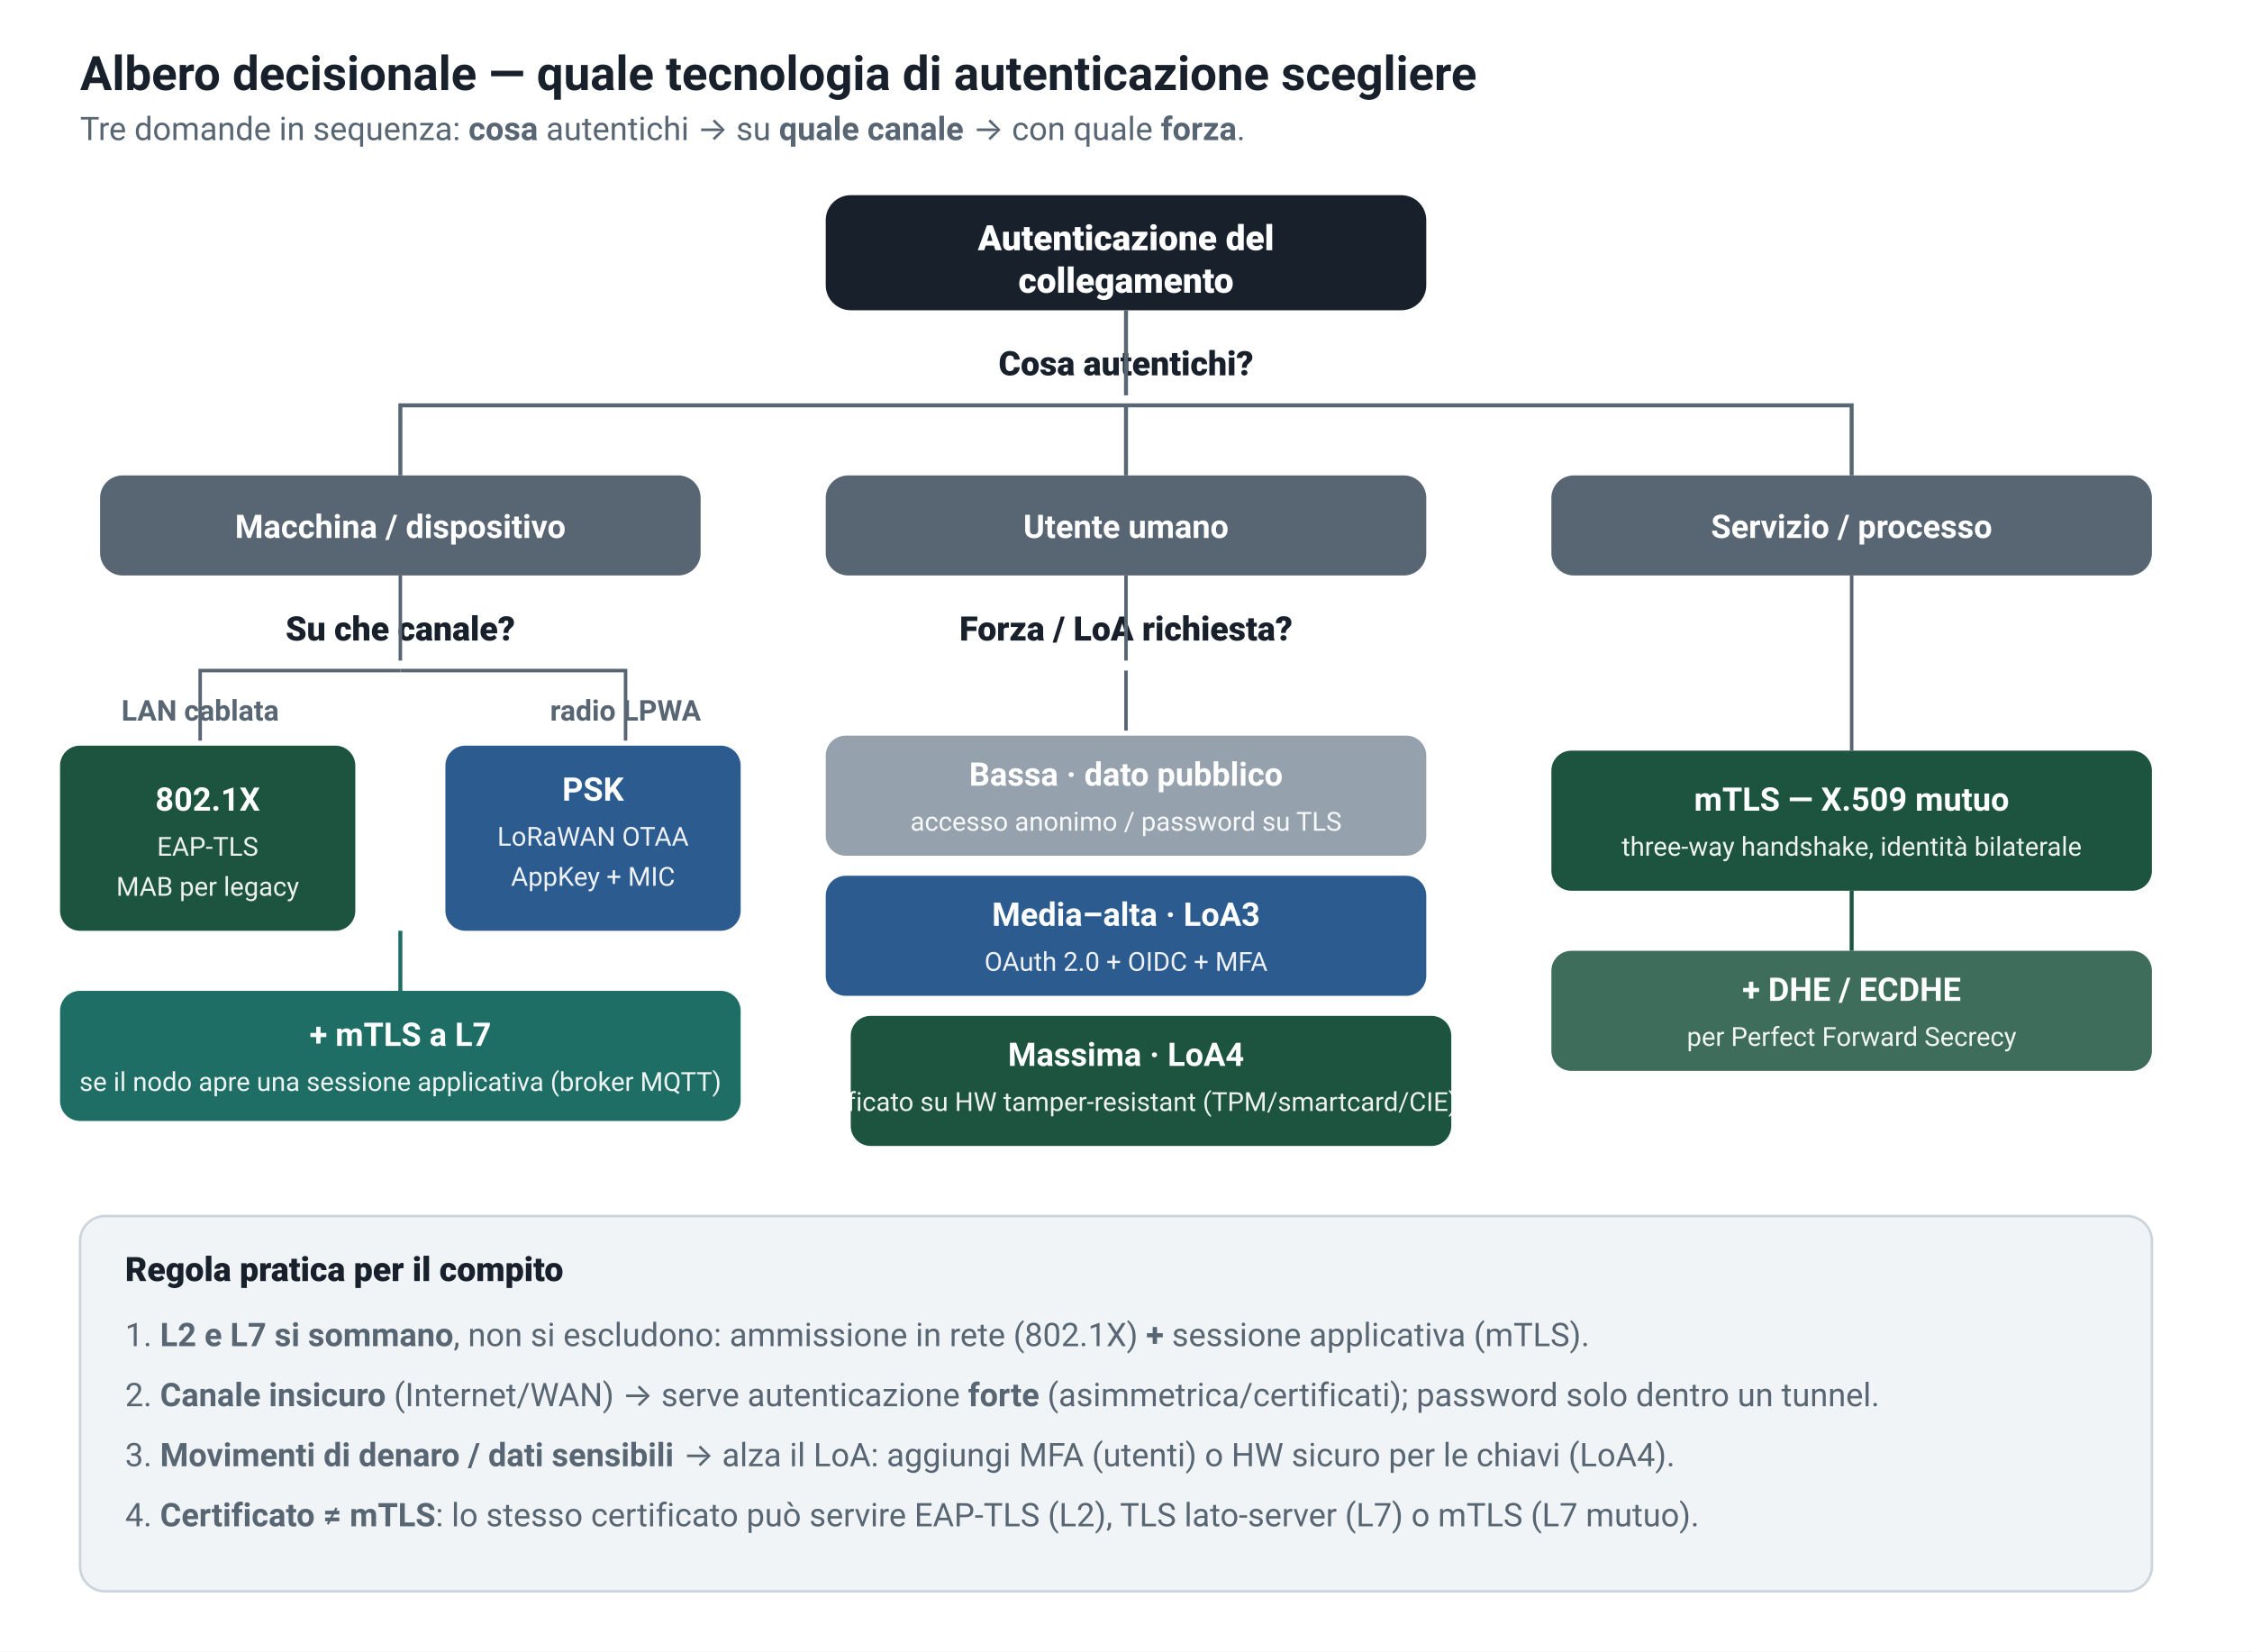
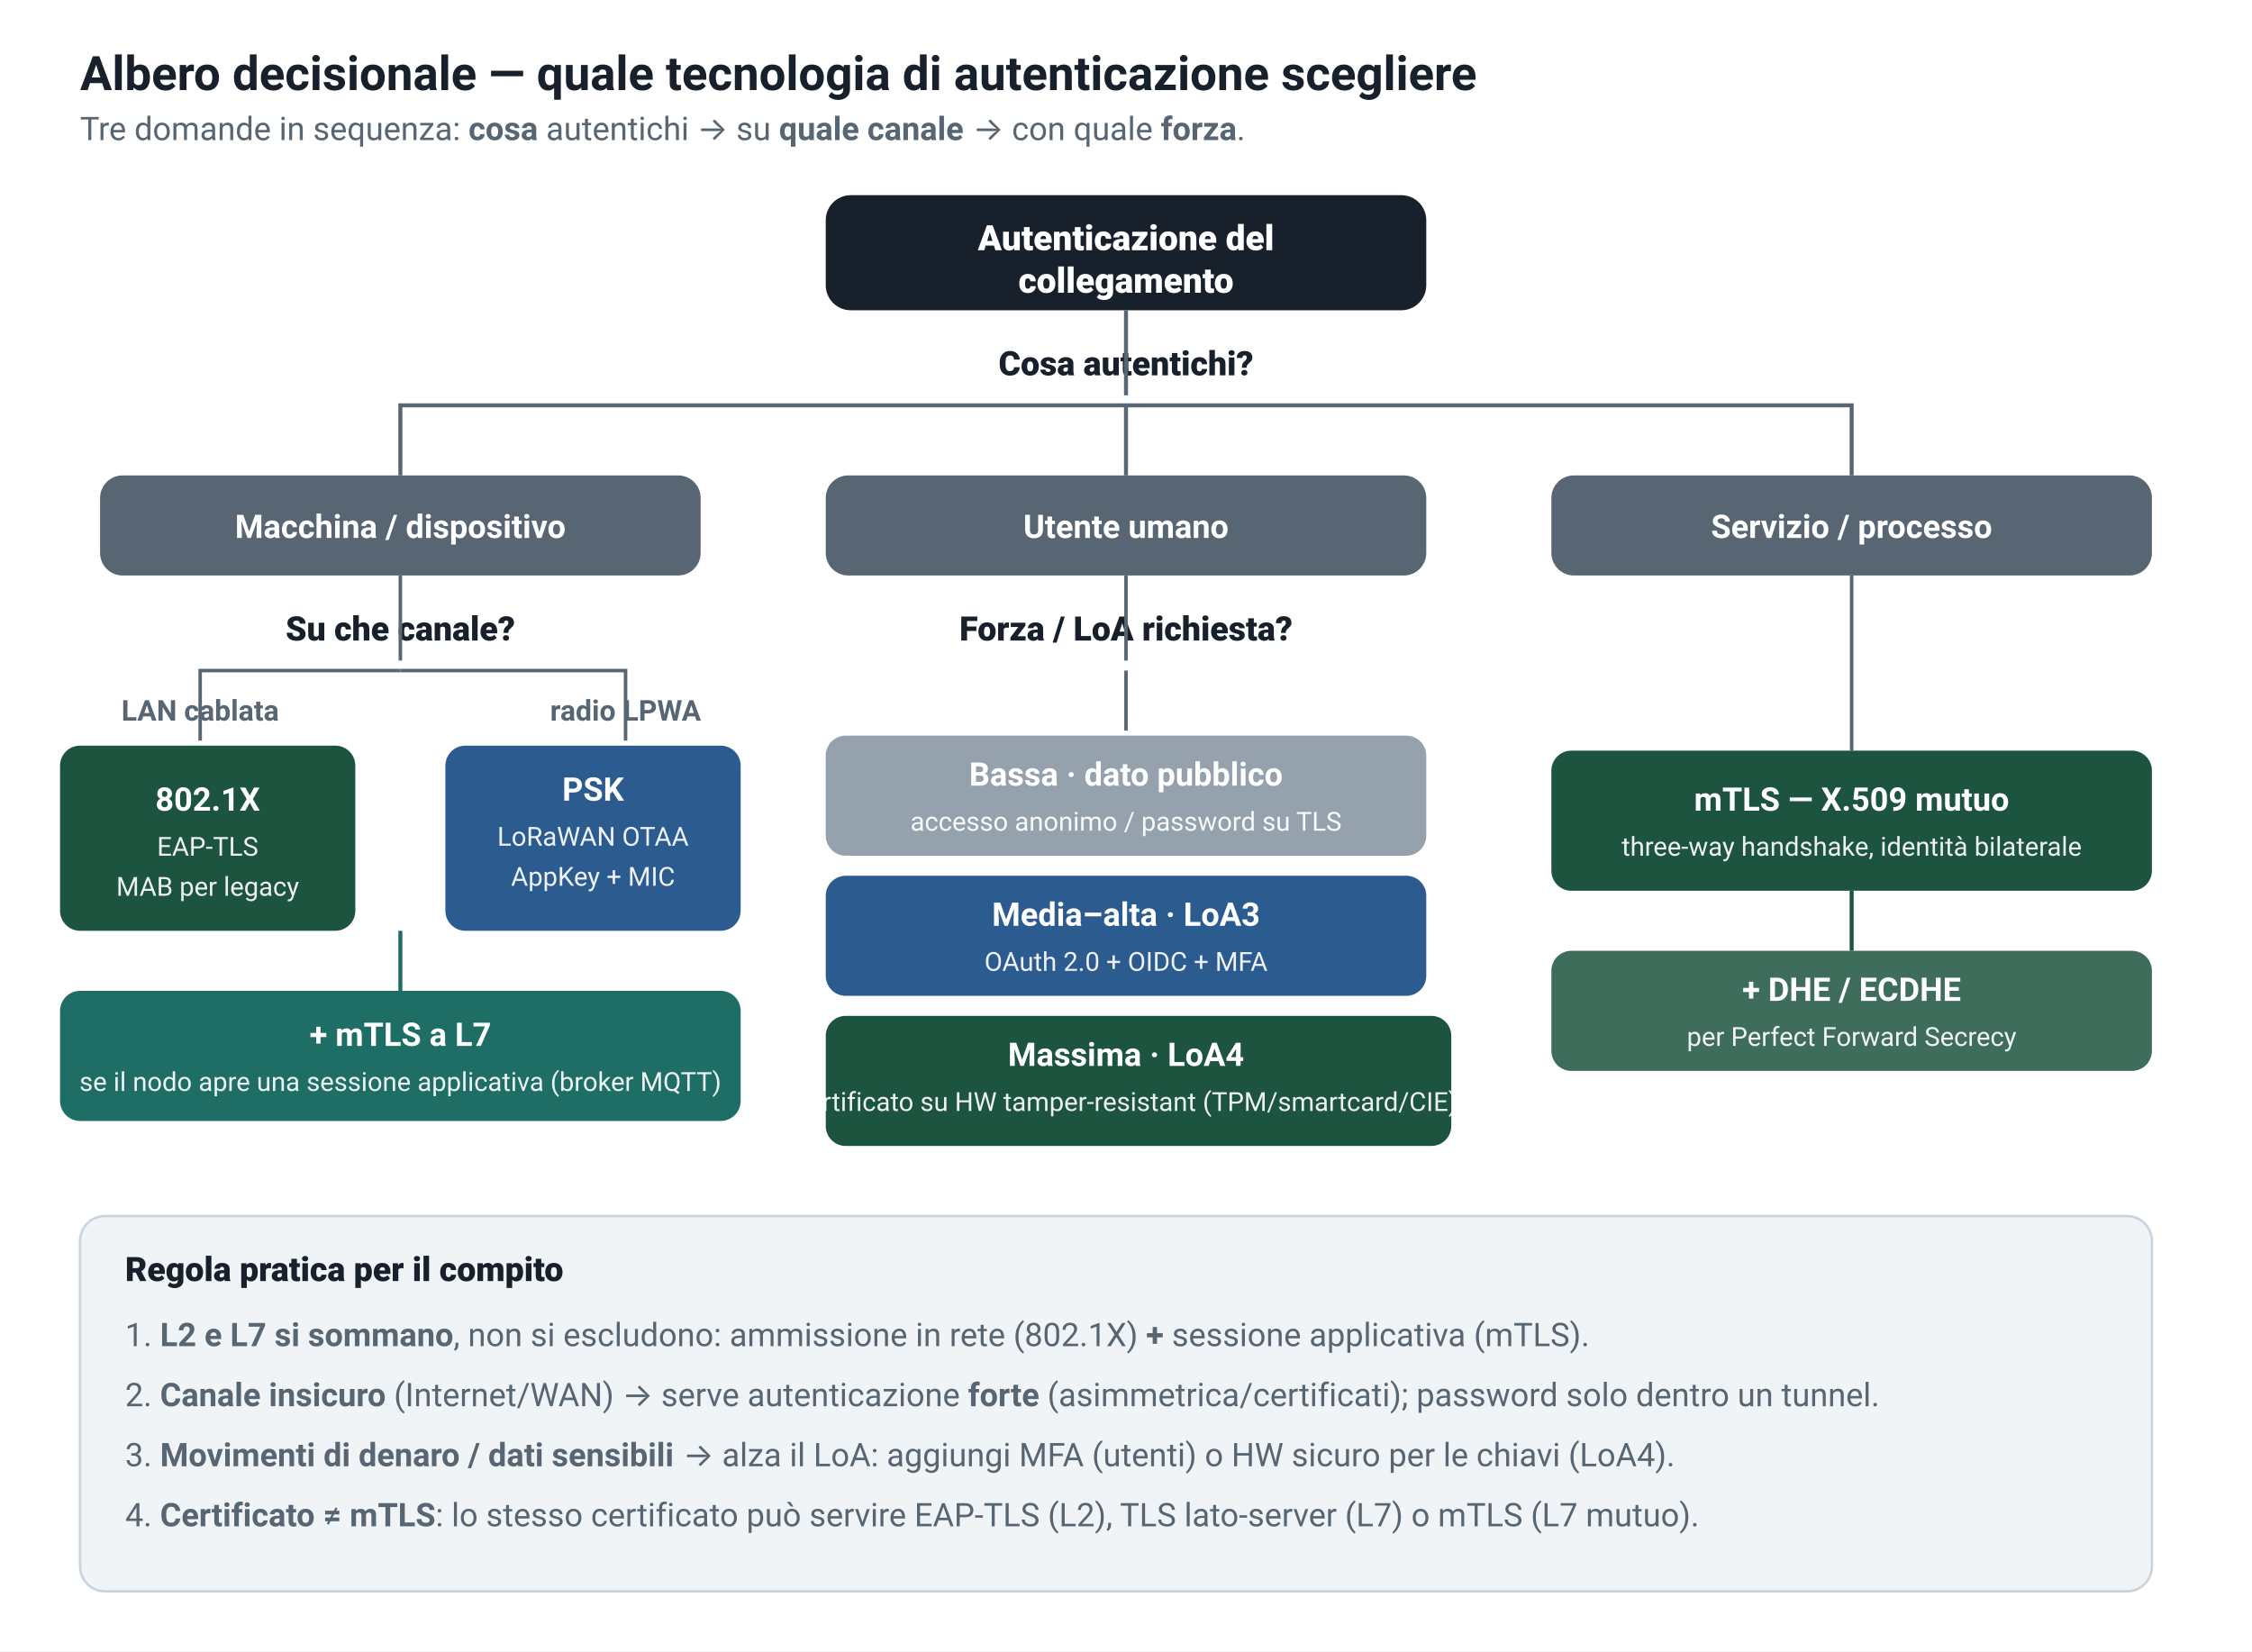
<svg xmlns="http://www.w3.org/2000/svg" viewBox="0 0 900 660" font-family="'Segoe UI', system-ui, -apple-system, Roboto, sans-serif">
  <style>
    .ttl  { font-size: 19px; font-weight:700; fill:#18212B; }
    .sub  { font-size: 13px; fill:#586673; }
    .root { font-size: 14px; font-weight:800; fill:#fff; }
    .q    { font-size: 13.5px; font-weight:800; fill:#18212B; }
    .qs   { font-size: 11.5px; fill:#586673; }
    .lab  { font-size: 11.5px; font-weight:700; fill:#586673; }
    .out  { font-size: 13px; font-weight:700; fill:#fff; }
    .outs { font-size: 10.5px; fill:#fff; opacity:.92; }
    .mono { font-family:'SFMono-Regular',Consolas,monospace; }
  </style>
  <rect x="0" y="0" width="900" height="660" fill="#FFFFFF" />
  <text x="32" y="36" class="ttl">Albero decisionale — quale tecnologia di autenticazione scegliere</text>
  <text x="32" y="56" class="sub">Tre domande in sequenza: <tspan font-weight="700">cosa</tspan> autentichi → su <tspan font-weight="700">quale canale</tspan> → con quale <tspan font-weight="700">forza</tspan>.</text>
  <rect x="330" y="78" width="240" height="46" rx="10" fill="#18212B" />
  <text x="450" y="100" text-anchor="middle" class="root">Autenticazione del</text>
  <text x="450" y="117" text-anchor="middle" class="root">collegamento</text>
  <text x="450" y="150" text-anchor="middle" class="q">Cosa autentichi?</text>
  <line x1="450" y1="124" x2="450" y2="158" stroke="#586673" stroke-width="1.6" />
  <path d="M450 162 L160 162 L160 190" fill="none" stroke="#586673" stroke-width="1.6" />
  <path d="M450 162 L450 190" fill="none" stroke="#586673" stroke-width="1.6" />
  <path d="M450 162 L740 162 L740 190" fill="none" stroke="#586673" stroke-width="1.6" />
  <rect x="40" y="190" width="240" height="40" rx="9" fill="#586673" />
  <text x="160" y="215" text-anchor="middle" class="out">Macchina / dispositivo</text>
  <text x="160" y="256" text-anchor="middle" class="q">Su che canale?</text>
  <line x1="160" y1="230" x2="160" y2="264" stroke="#586673" stroke-width="1.4" />
  <path d="M160 268 L80 268 L80 296" fill="none" stroke="#586673" stroke-width="1.4" />
  <path d="M160 268 L250 268 L250 296" fill="none" stroke="#586673" stroke-width="1.4" />
  <text x="80" y="288" text-anchor="middle" class="lab">LAN cablata</text>
  <text x="250" y="288" text-anchor="middle" class="lab">radio LPWA</text>
  <rect x="24" y="298" width="118" height="74" rx="8" fill="#1C5440" />
  <text x="83" y="324" text-anchor="middle" class="out">802.1X</text>
  <text x="83" y="342" text-anchor="middle" class="outs">EAP-TLS</text>
  <text x="83" y="358" text-anchor="middle" class="outs">MAB per legacy</text>
  <rect x="178" y="298" width="118" height="74" rx="8" fill="#2C5C8F" />
  <text x="237" y="320" text-anchor="middle" class="out">PSK</text>
  <text x="237" y="338" text-anchor="middle" class="outs">LoRaWAN OTAA</text>
  <text x="237" y="354" text-anchor="middle" class="outs">AppKey + MIC</text>
  <line x1="160" y1="372" x2="160" y2="396" stroke="#1E6E66" stroke-width="1.6" />
  <rect x="24" y="396" width="272" height="52" rx="8" fill="#1E6E66" />
  <text x="160" y="418" text-anchor="middle" class="out">+ mTLS a L7</text>
  <text x="160" y="436" text-anchor="middle" class="outs">se il nodo apre una sessione applicativa (broker MQTT)</text>
  <rect x="330" y="190" width="240" height="40" rx="9" fill="#586673" />
  <text x="450" y="215" text-anchor="middle" class="out">Utente umano</text>
  <text x="450" y="256" text-anchor="middle" class="q">Forza / LoA richiesta?</text>
  <line x1="450" y1="230" x2="450" y2="264" stroke="#586673" stroke-width="1.4" />
  <line x1="450" y1="268" x2="450" y2="292" stroke="#586673" stroke-width="1.4" />
  <rect x="330" y="294" width="240" height="48" rx="8" fill="#95A2AD" />
  <text x="450" y="314" text-anchor="middle" class="out">Bassa · dato pubblico</text>
  <text x="450" y="332" text-anchor="middle" class="outs">accesso anonimo / password su TLS</text>
  <rect x="330" y="350" width="240" height="48" rx="8" fill="#2C5C8F" />
  <text x="450" y="370" text-anchor="middle" class="out">Media–alta · LoA3</text>
  <text x="450" y="388" text-anchor="middle" class="outs">OAuth 2.0 + OIDC + MFA</text>
-   <rect x="340" y="406" width="240" height="52" rx="8" fill="#1C5440" />
+   <rect x="330" y="406" width="250" height="52" rx="8" fill="#1C5440" />
  <text x="450" y="426" text-anchor="middle" class="out">Massima · LoA4</text>
  <text x="450" y="444" text-anchor="middle" class="outs">certificato su HW tamper-resistant (TPM/smartcard/CIE)</text>
  <rect x="620" y="190" width="240" height="40" rx="9" fill="#586673" />
  <text x="740" y="215" text-anchor="middle" class="out">Servizio / processo</text>
  <line x1="740" y1="230" x2="740" y2="300" stroke="#586673" stroke-width="1.4" />
  <rect x="620" y="300" width="240" height="56" rx="8" fill="#1C5440" />
  <text x="740" y="324" text-anchor="middle" class="out">mTLS — X.509 mutuo</text>
  <text x="740" y="342" text-anchor="middle" class="outs">three-way handshake, identità bilaterale</text>
  <line x1="740" y1="356" x2="740" y2="380" stroke="#1C5440" stroke-width="1.6" />
  <rect x="620" y="380" width="240" height="48" rx="8" fill="#1C5440" opacity="0.85" />
  <text x="740" y="400" text-anchor="middle" class="out">+ DHE / ECDHE</text>
  <text x="740" y="418" text-anchor="middle" class="outs">per Perfect Forward Secrecy</text>
  <rect x="32" y="486" width="828" height="150" rx="10" fill="#F1F4F6" stroke="#CCD4DB" />
  <text x="50" y="512" class="q">Regola pratica per il compito</text>
  <text x="50" y="538" class="sub">1. <tspan font-weight="700">L2 e L7 si sommano</tspan>, non si escludono: ammissione in rete (802.1X) <tspan font-weight="700">+</tspan> sessione applicativa (mTLS).</text>
  <text x="50" y="562" class="sub">2. <tspan font-weight="700">Canale insicuro</tspan> (Internet/WAN) → serve autenticazione <tspan font-weight="700">forte</tspan> (asimmetrica/certificati); password solo dentro un tunnel.</text>
  <text x="50" y="586" class="sub">3. <tspan font-weight="700">Movimenti di denaro / dati sensibili</tspan> → alza il LoA: aggiungi MFA (utenti) o HW sicuro per le chiavi (LoA4).</text>
  <text x="50" y="610" class="sub">4. <tspan font-weight="700">Certificato ≠ mTLS</tspan>: lo stesso certificato può servire EAP-TLS (L2), TLS lato-server (L7) o mTLS (L7 mutuo).</text>
</svg>
